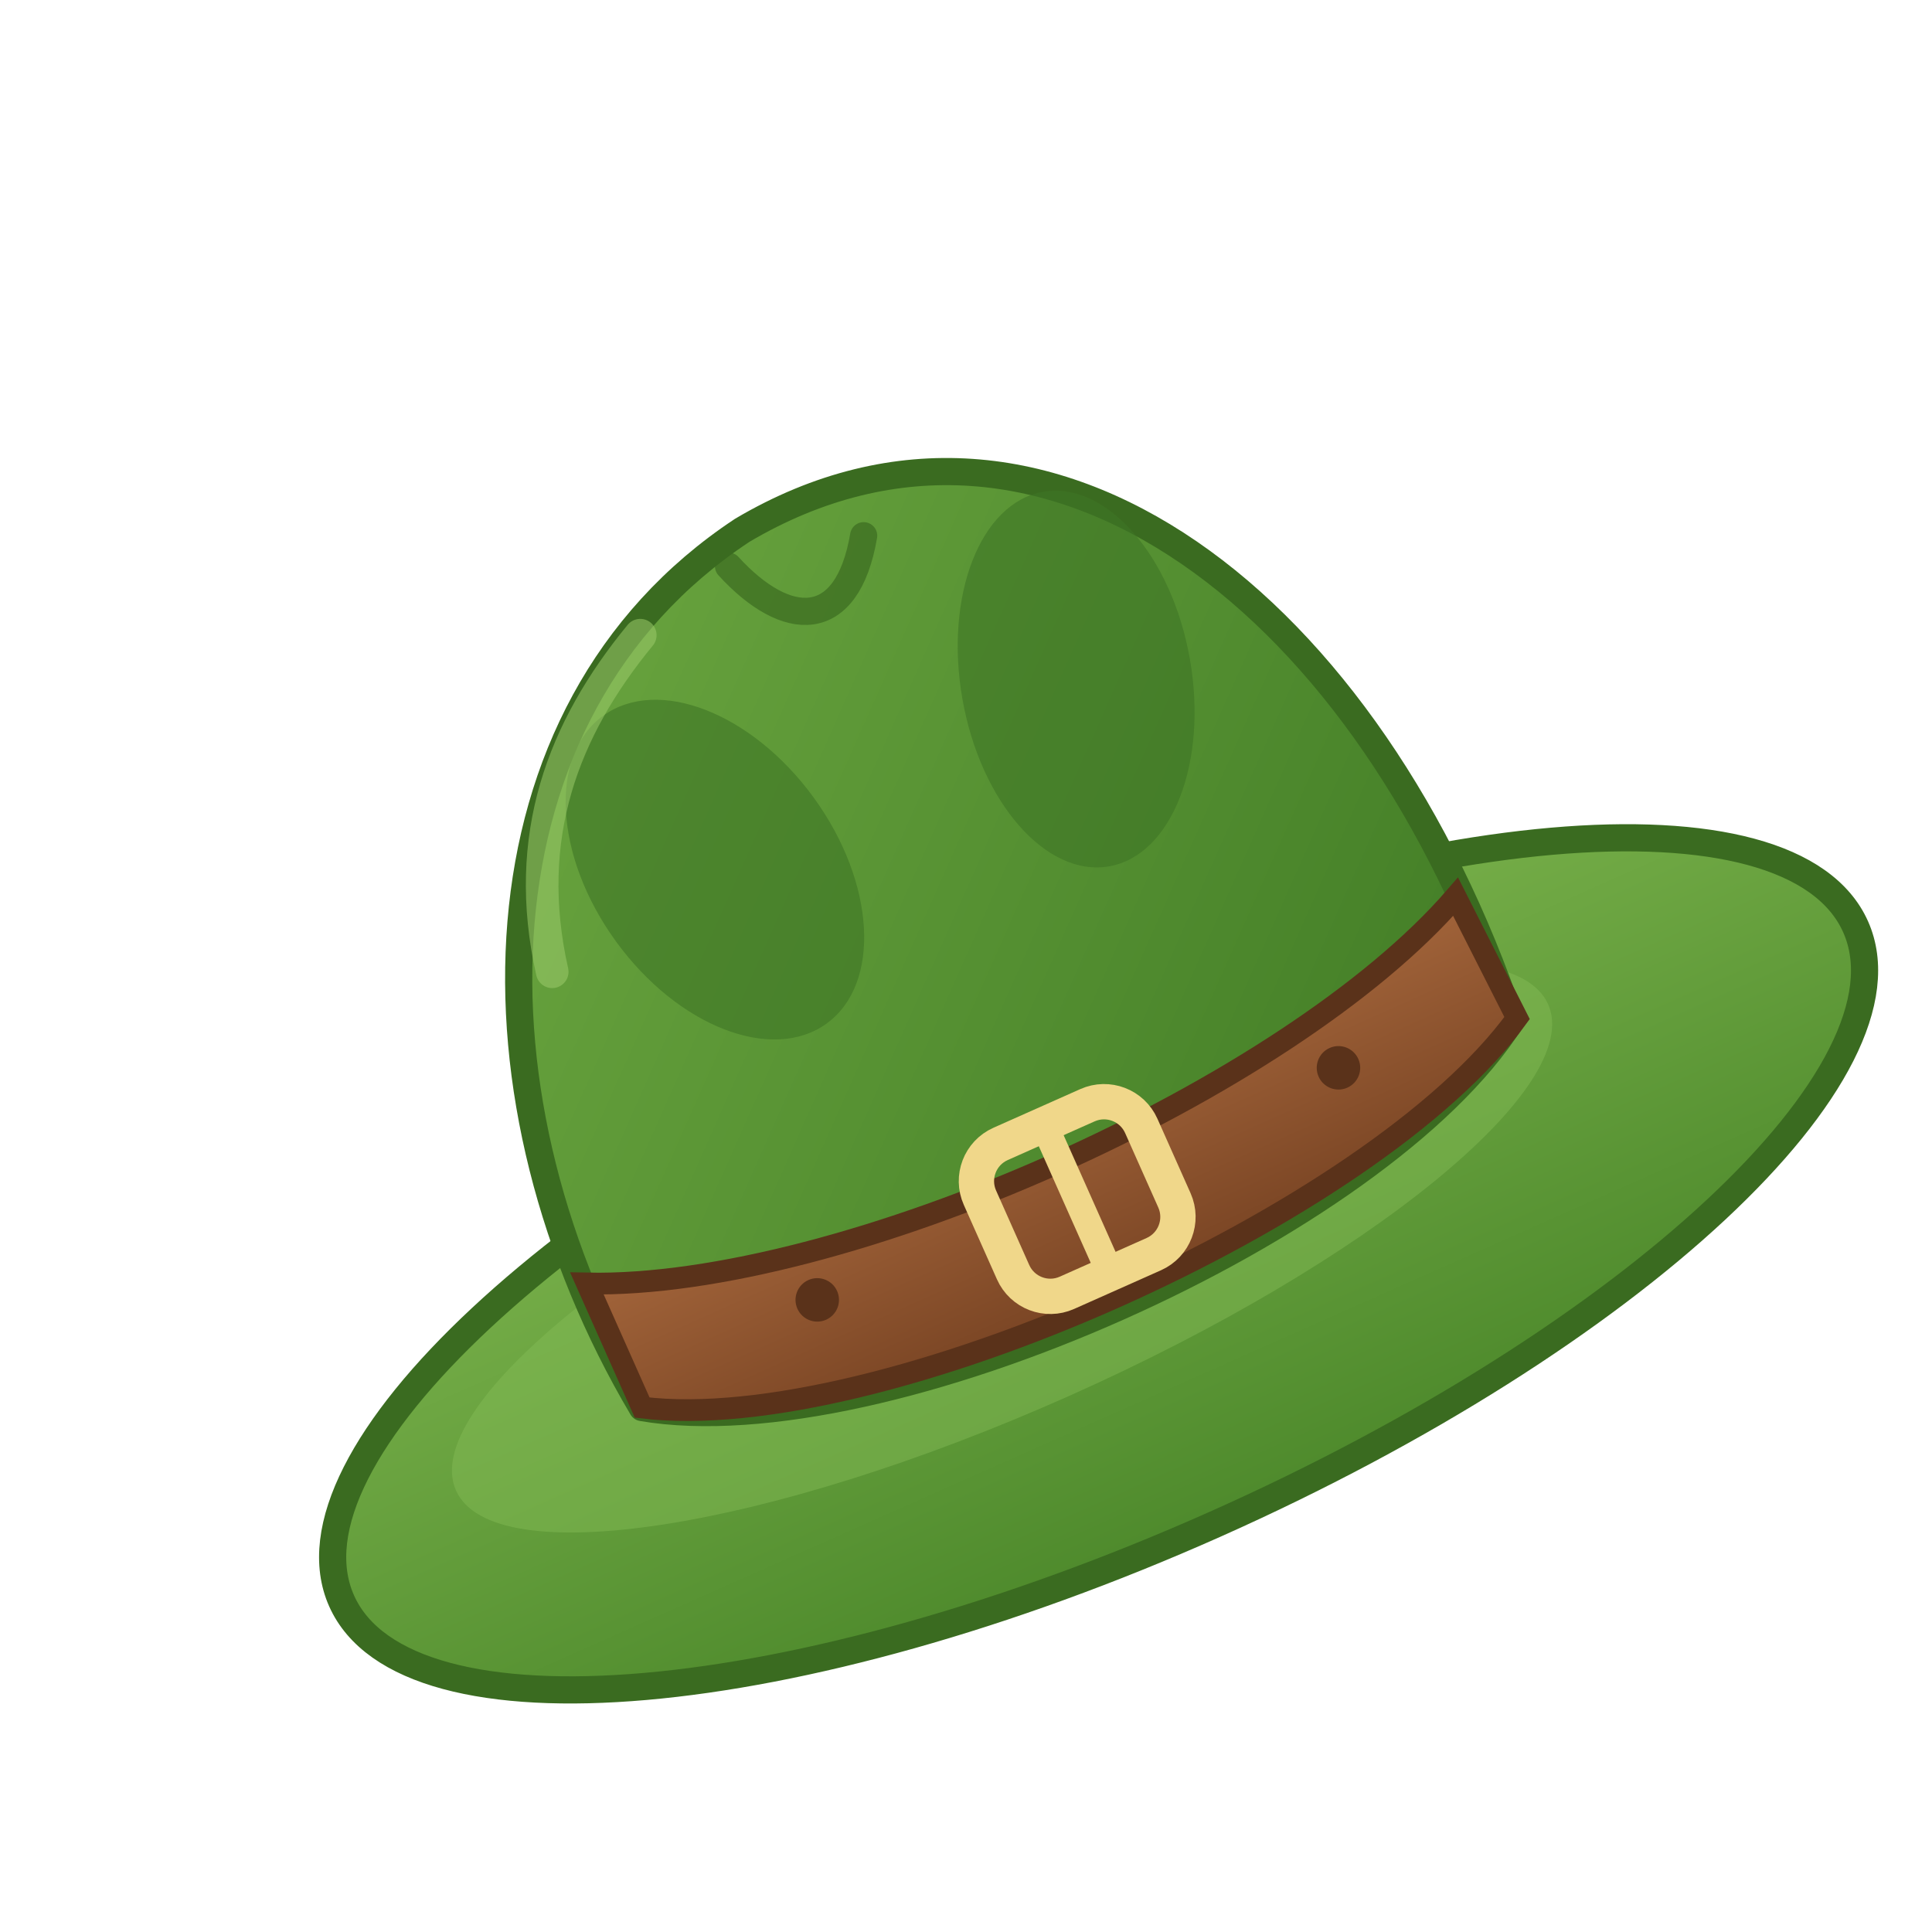
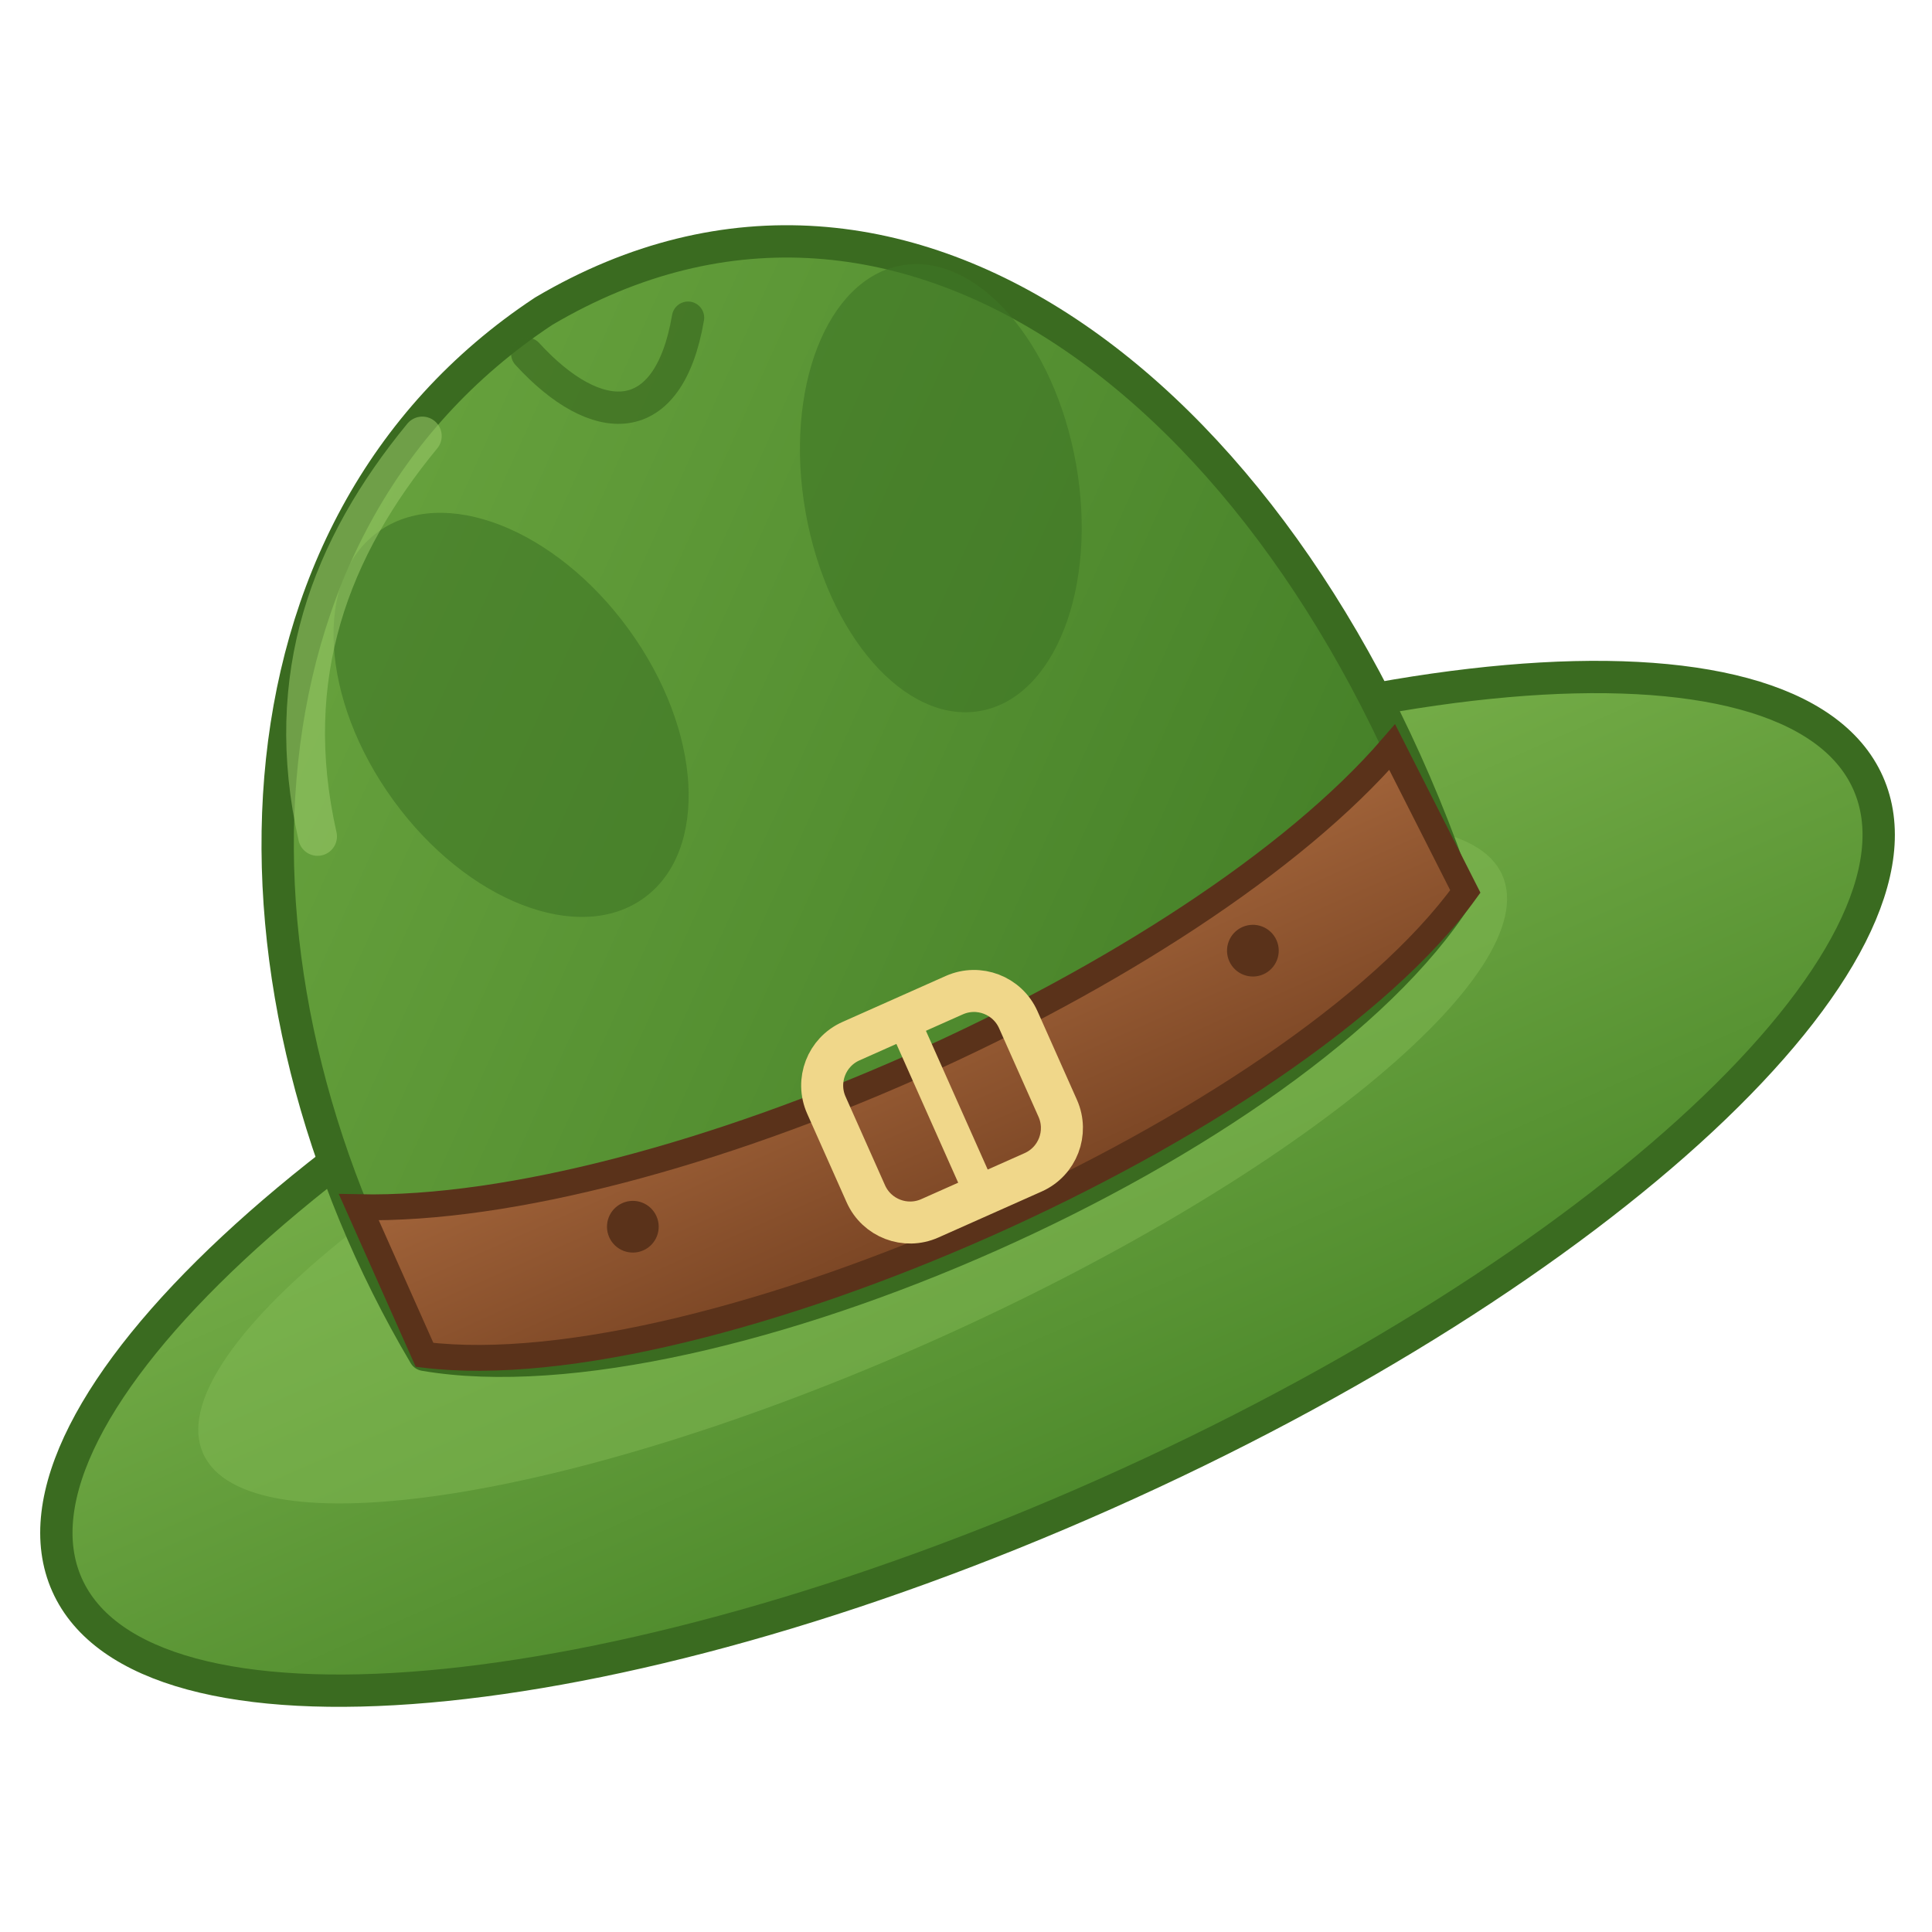
- <svg xmlns="http://www.w3.org/2000/svg" viewBox="0 0 128 128">
+ <svg xmlns="http://www.w3.org/2000/svg" viewBox="18.9 17.8 107.6 107.6">
  <defs>
    <linearGradient id="brim" x1="0" y1="0" x2="0" y2="1">
      <stop offset="0" stop-color="#78B04A" />
      <stop offset="1" stop-color="#4E8A2C" />
    </linearGradient>
    <linearGradient id="crown" x1="0" y1="0" x2="1" y2="1">
      <stop offset="0" stop-color="#6FAA42" />
      <stop offset="1" stop-color="#3F7A24" />
    </linearGradient>
    <linearGradient id="band" x1="0" y1="0" x2="0" y2="1">
      <stop offset="0" stop-color="#A2643A" />
      <stop offset="1" stop-color="#7A4524" />
    </linearGradient>
  </defs>
  <g transform="translate(64 64) scale(0.9) rotate(-24) translate(-64 -62)">
    <ellipse cx="64" cy="86" rx="61" ry="21" fill="url(#brim)" stroke="#3A6B20" stroke-width="2" />
    <ellipse cx="58" cy="82" rx="44" ry="12" fill="#86BD57" opacity="0.45" />
    <path d="M29 82 C26 56 38 30 62 26 C88 23 102 50 99 82 C84 92 44 92 29 82 Z" fill="url(#crown)" stroke="#3A6B20" stroke-width="2" stroke-linejoin="round" />
    <ellipse cx="50" cy="48" rx="9" ry="14" fill="#3E7424" opacity="0.6" transform="rotate(-12 50 48)" />
    <ellipse cx="80" cy="46" rx="8.5" ry="14" fill="#3E7424" opacity="0.6" transform="rotate(14 80 46)" />
    <path d="M60 28 C62 34 66 36 70 30" fill="none" stroke="#3A6B20" stroke-width="2" stroke-linecap="round" opacity="0.7" />
    <path d="M36 50 C38 40 44 34 52 30" fill="none" stroke="#9BCB6A" stroke-width="2.4" stroke-linecap="round" opacity="0.55" />
    <path d="M29 72 C46 80 82 80 99 72 L99.5 82 C84 91 44 91 29 82 Z" fill="url(#band)" stroke="#5A321A" stroke-width="1.6" />
    <circle cx="44" cy="80" r="1.6" fill="#5A321A" />
    <circle cx="86" cy="80" r="1.6" fill="#5A321A" />
    <rect x="58" y="75" width="13" height="12" rx="3" fill="none" stroke="#F0D78A" stroke-width="2.6" />
    <path d="M64.5 75 L64.5 87" stroke="#F0D78A" stroke-width="2" />
  </g>
</svg>
